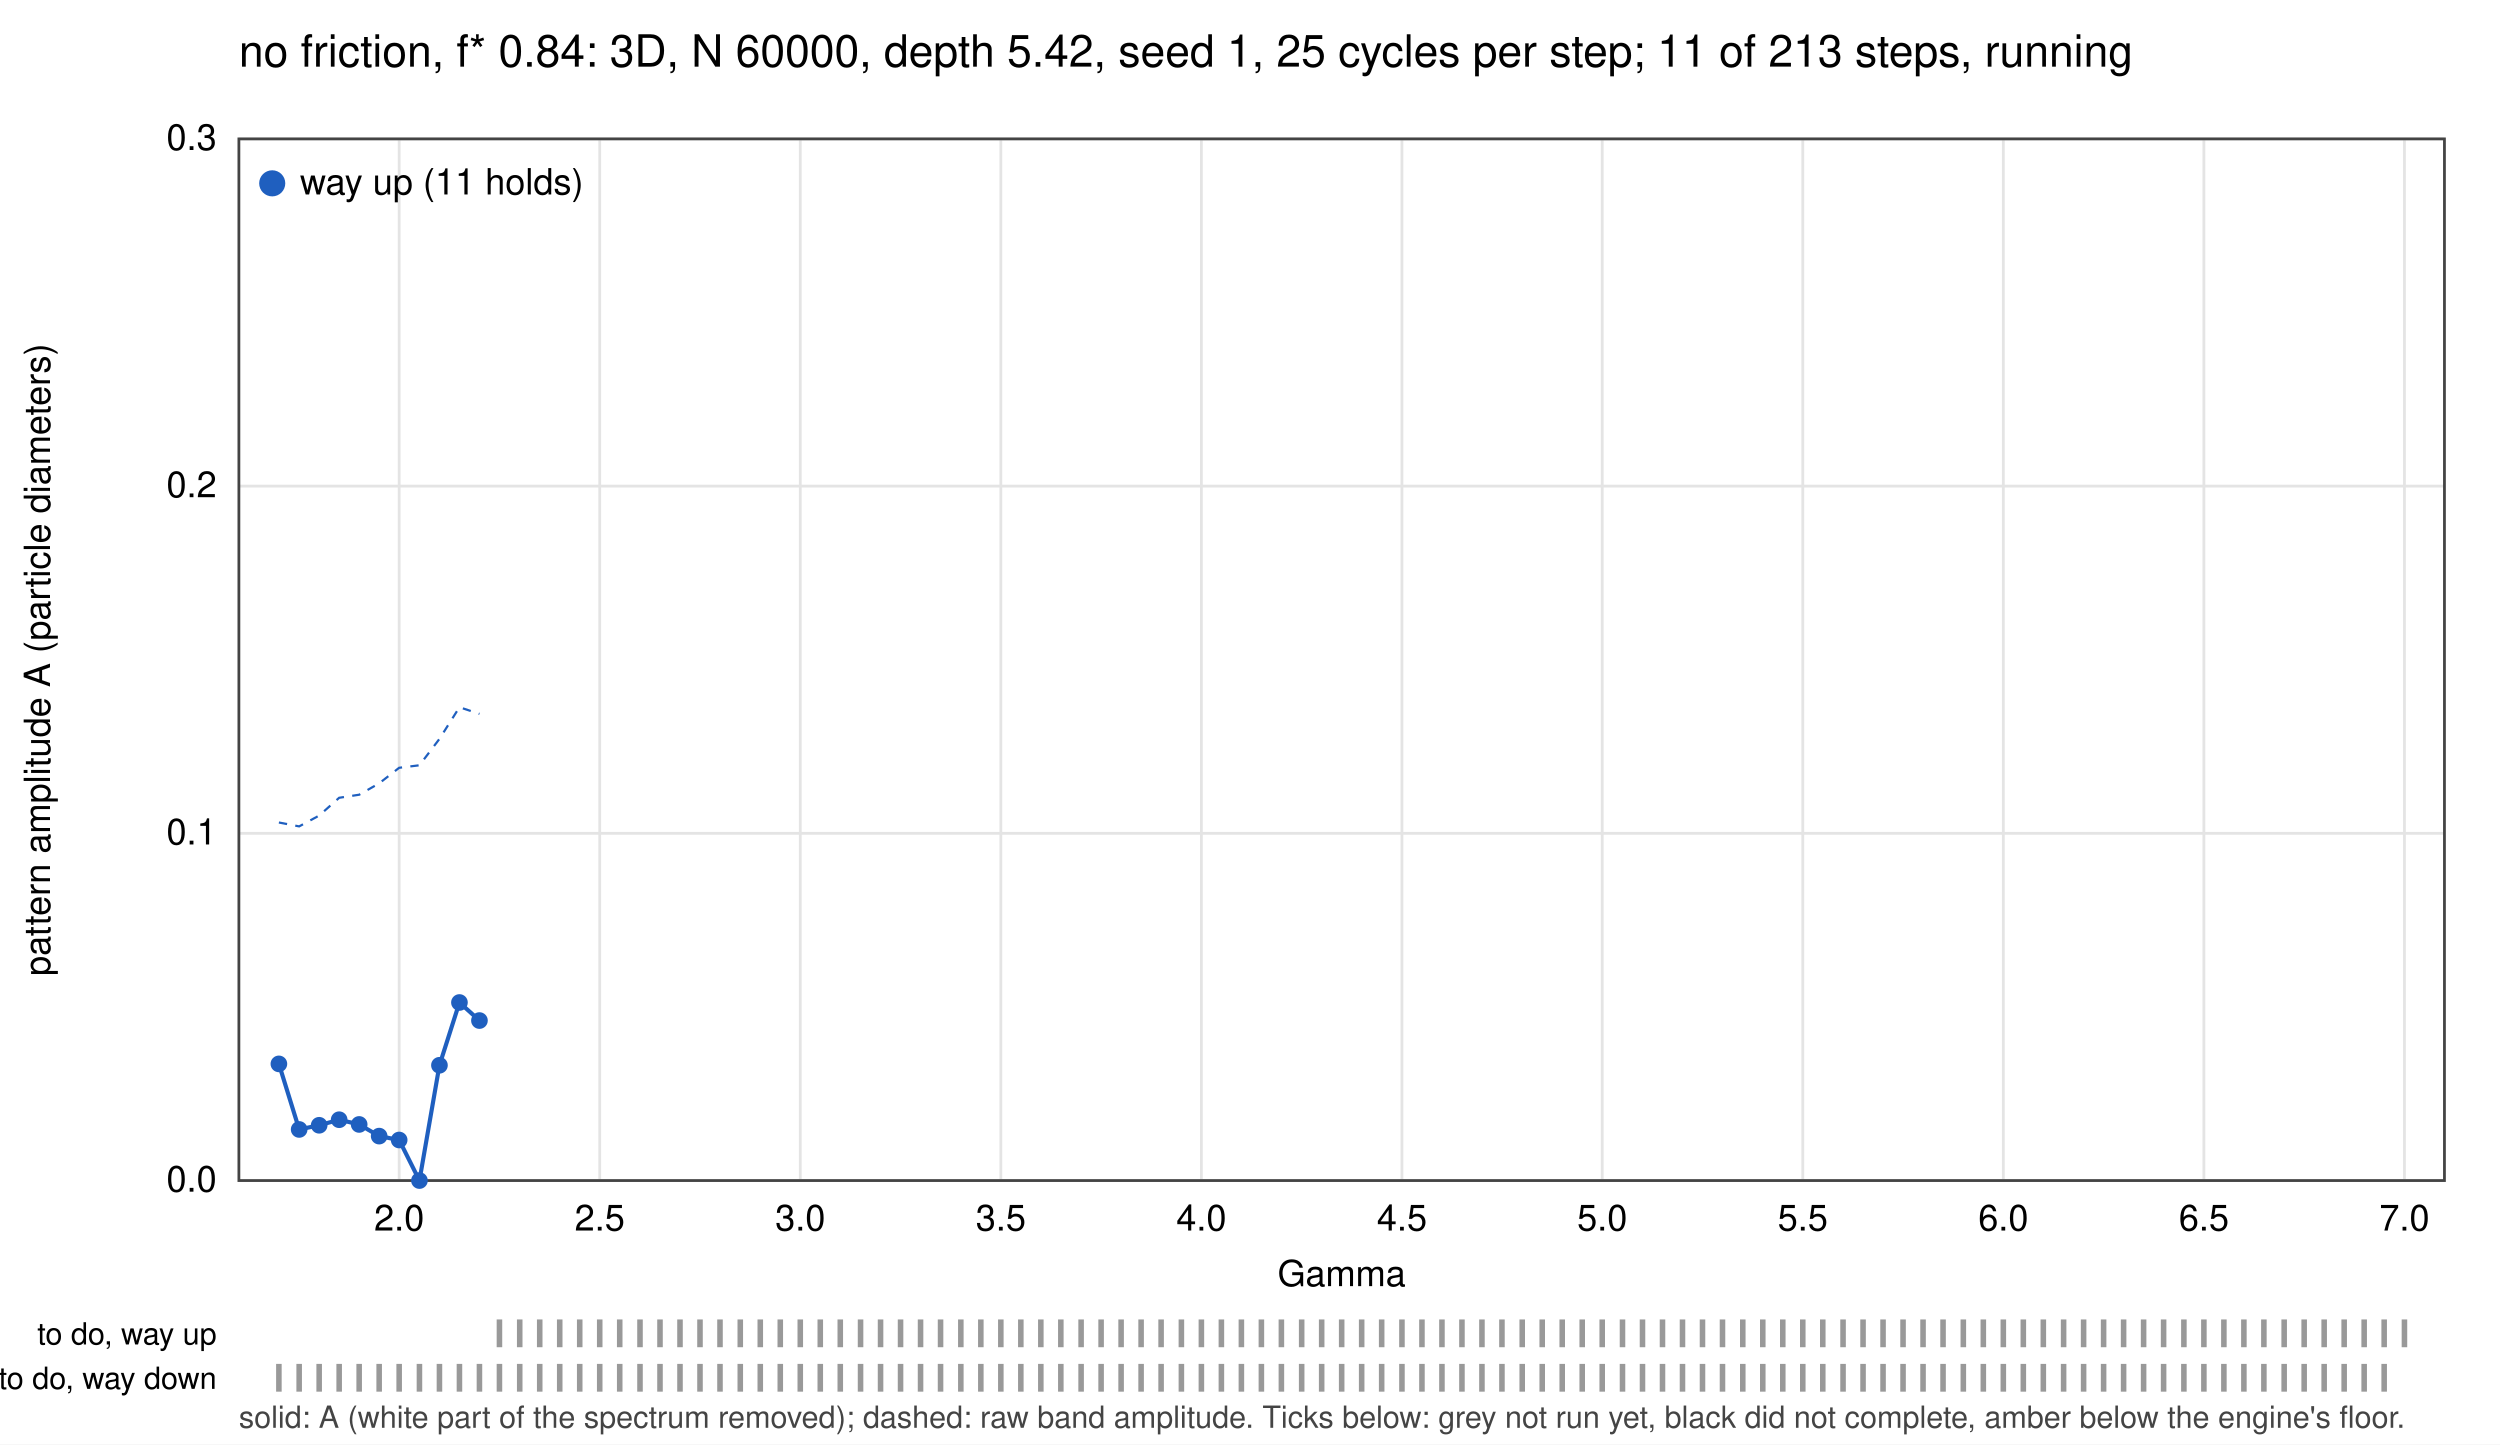
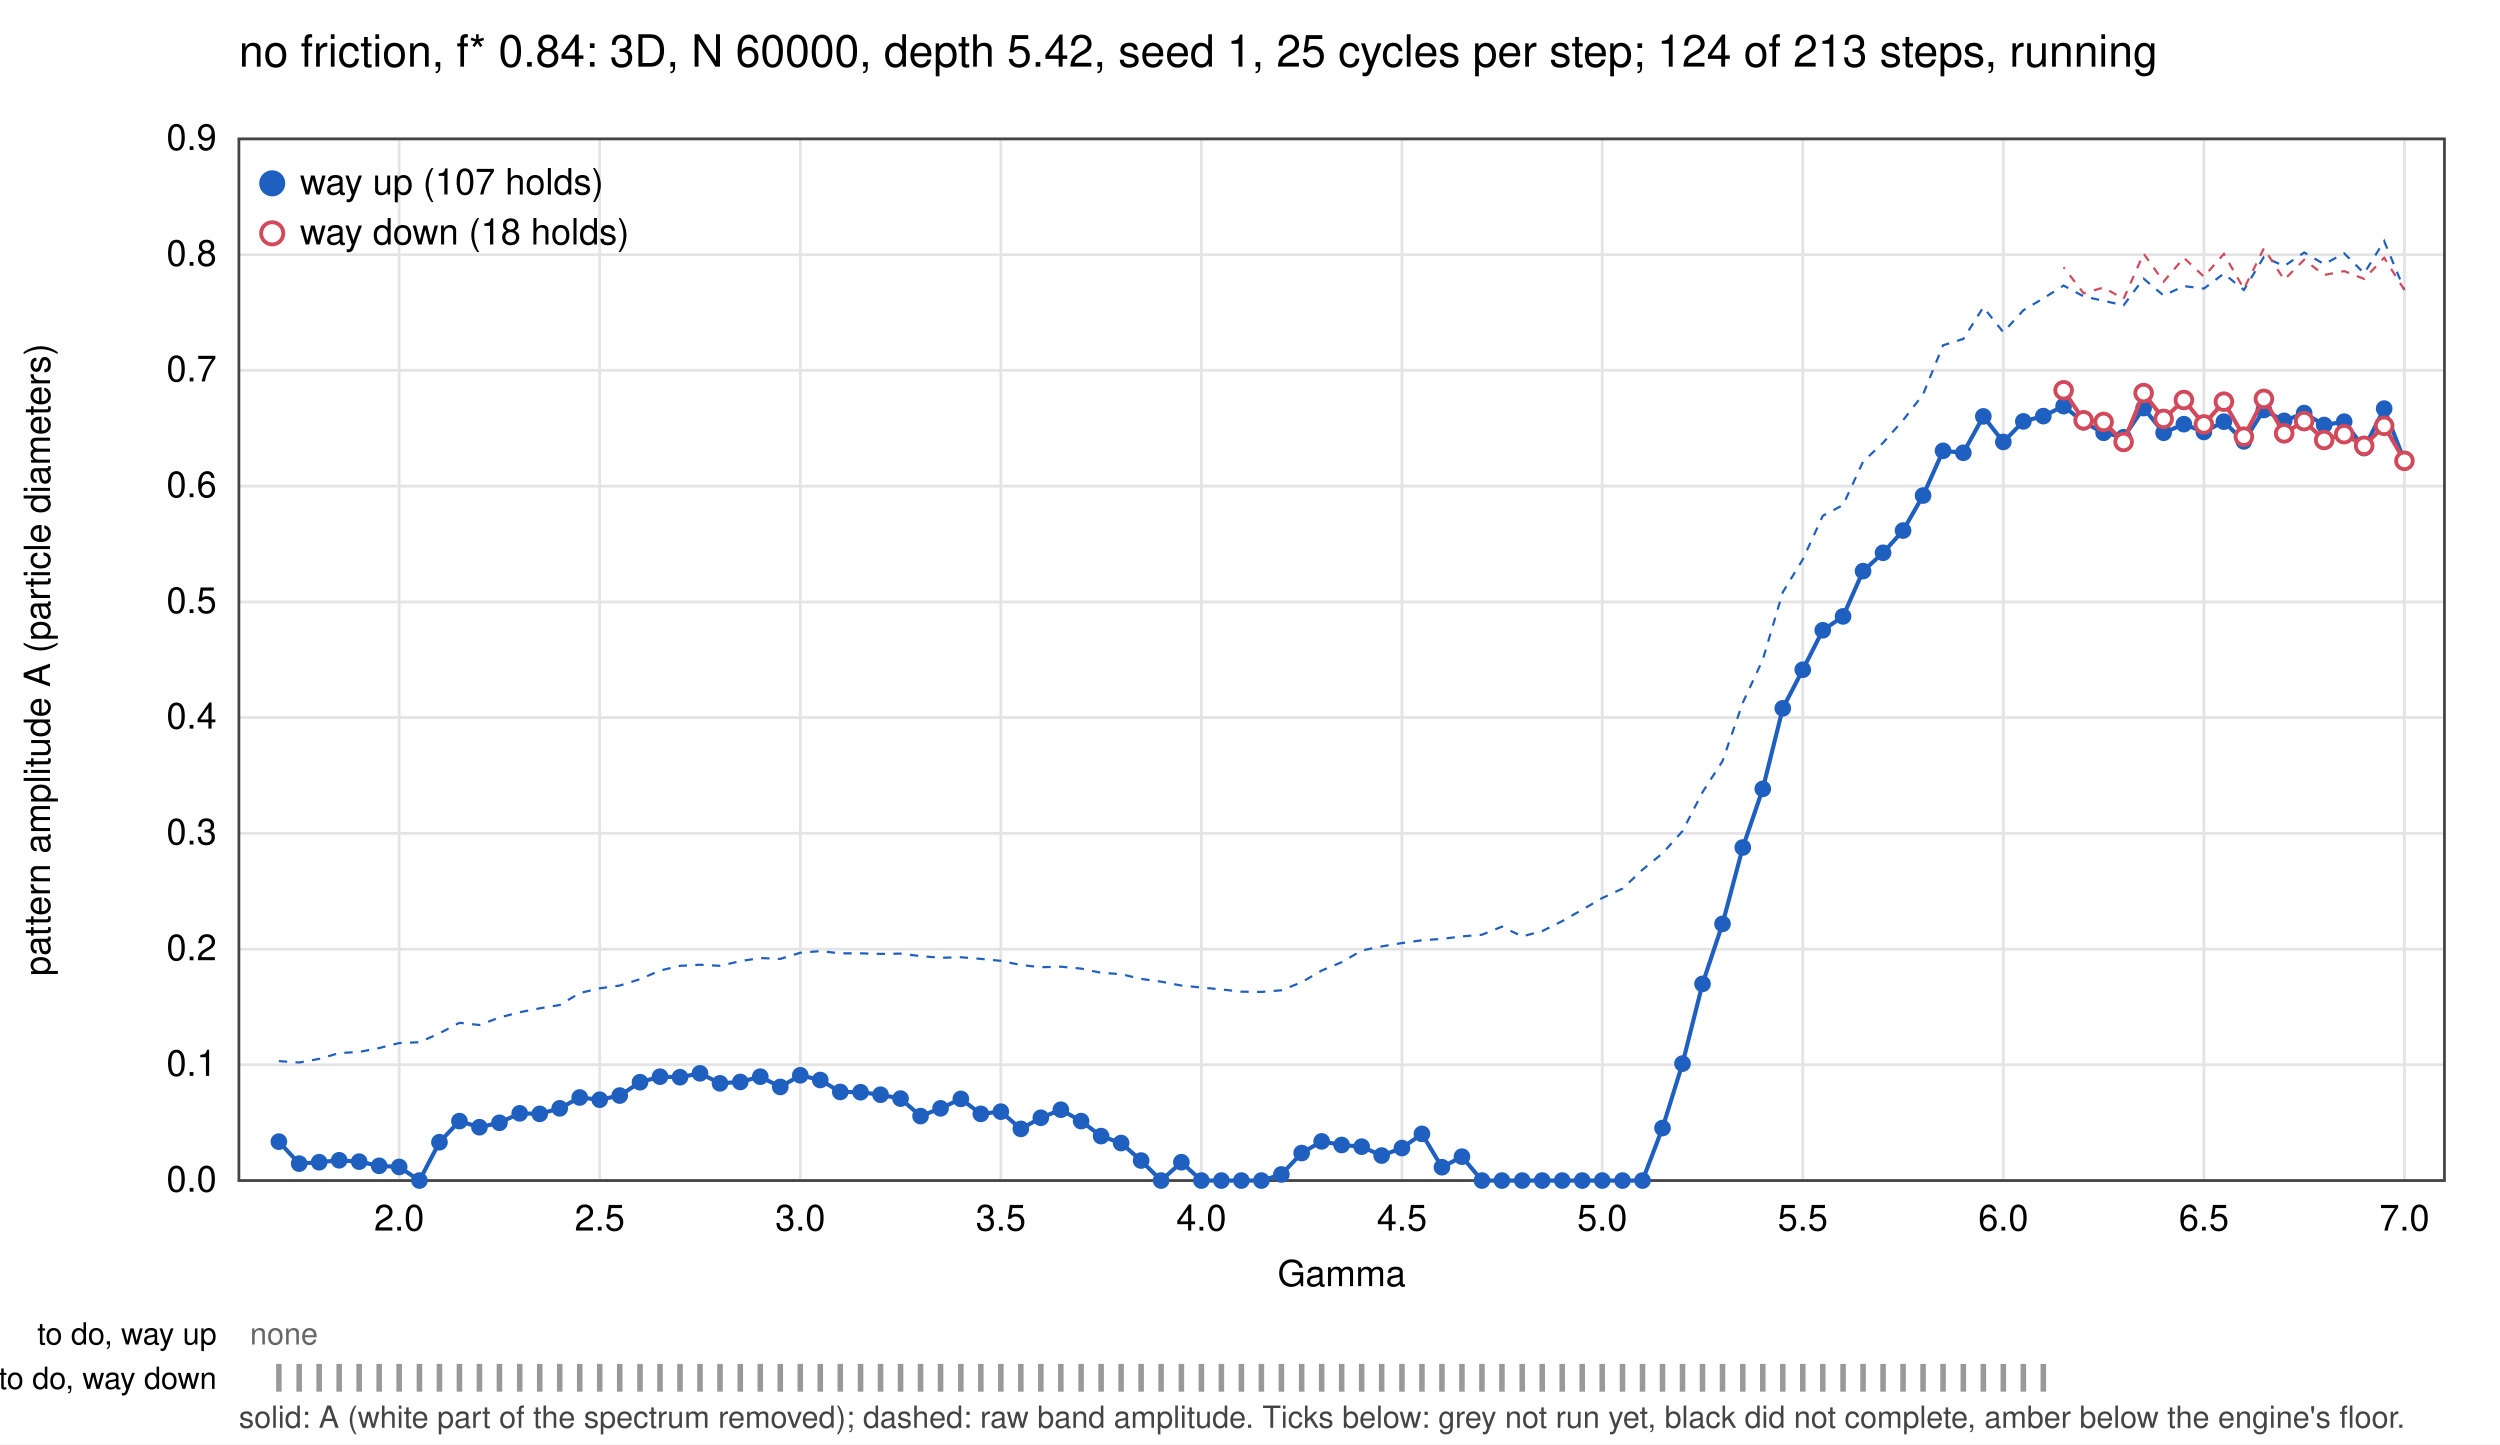
<svg xmlns="http://www.w3.org/2000/svg" width="900" height="520" viewBox="0 0 900 520" font-family="Helvetica, Arial, sans-serif" font-size="13">
  <rect width="900" height="520" fill="white" />
-   <text x="86" y="24" font-size="16">no friction, f* 0.84: 3D, N 60000, depth 5.42, seed 1, 25 cycles per step; 11 of 213 steps, running</text>
+   <text x="86" y="24" font-size="16">no friction, f* 0.84: 3D, N 60000, depth 5.42, seed 1, 25 cycles per step; 124 of 213 steps, running</text>
  <line x1="86" x2="880" y1="425.0" y2="425.0" stroke="#e4e4e4" />
  <text x="78" y="429.0" text-anchor="end">0.0</text>
+   <line x1="86" x2="880" y1="383.3" y2="383.3" stroke="#e4e4e4" />
+   <text x="78" y="387.3" text-anchor="end">0.1</text>
+   <line x1="86" x2="880" y1="341.7" y2="341.7" stroke="#e4e4e4" />
+   <text x="78" y="345.7" text-anchor="end">0.2</text>
  <line x1="86" x2="880" y1="300.0" y2="300.0" stroke="#e4e4e4" />
-   <text x="78" y="304.0" text-anchor="end">0.1</text>
+   <text x="78" y="304.0" text-anchor="end">0.3</text>
+   <line x1="86" x2="880" y1="258.3" y2="258.3" stroke="#e4e4e4" />
+   <text x="78" y="262.3" text-anchor="end">0.4</text>
+   <line x1="86" x2="880" y1="216.7" y2="216.7" stroke="#e4e4e4" />
+   <text x="78" y="220.7" text-anchor="end">0.5</text>
  <line x1="86" x2="880" y1="175.0" y2="175.0" stroke="#e4e4e4" />
-   <text x="78" y="179.0" text-anchor="end">0.2</text>
+   <text x="78" y="179.0" text-anchor="end">0.6</text>
+   <line x1="86" x2="880" y1="133.3" y2="133.3" stroke="#e4e4e4" />
+   <text x="78" y="137.3" text-anchor="end">0.7</text>
+   <line x1="86" x2="880" y1="91.7" y2="91.7" stroke="#e4e4e4" />
+   <text x="78" y="95.7" text-anchor="end">0.8</text>
  <line x1="86" x2="880" y1="50.0" y2="50.0" stroke="#e4e4e4" />
-   <text x="78" y="54.0" text-anchor="end">0.3</text>
+   <text x="78" y="54.0" text-anchor="end">0.9</text>
  <line x1="143.7" x2="143.7" y1="50" y2="425" stroke="#e4e4e4" />
  <text x="143.7" y="443" text-anchor="middle">2.0</text>
  <line x1="215.9" x2="215.9" y1="50" y2="425" stroke="#e4e4e4" />
  <text x="215.9" y="443" text-anchor="middle">2.5</text>
  <line x1="288.1" x2="288.1" y1="50" y2="425" stroke="#e4e4e4" />
  <text x="288.1" y="443" text-anchor="middle">3.0</text>
  <line x1="360.3" x2="360.3" y1="50" y2="425" stroke="#e4e4e4" />
  <text x="360.3" y="443" text-anchor="middle">3.5</text>
  <line x1="432.5" x2="432.5" y1="50" y2="425" stroke="#e4e4e4" />
  <text x="432.5" y="443" text-anchor="middle">4.0</text>
  <line x1="504.7" x2="504.7" y1="50" y2="425" stroke="#e4e4e4" />
  <text x="504.7" y="443" text-anchor="middle">4.5</text>
  <line x1="576.8" x2="576.8" y1="50" y2="425" stroke="#e4e4e4" />
  <text x="576.8" y="443" text-anchor="middle">5.0</text>
  <line x1="649.0" x2="649.0" y1="50" y2="425" stroke="#e4e4e4" />
  <text x="649.0" y="443" text-anchor="middle">5.5</text>
  <line x1="721.2" x2="721.2" y1="50" y2="425" stroke="#e4e4e4" />
  <text x="721.2" y="443" text-anchor="middle">6.0</text>
  <line x1="793.4" x2="793.4" y1="50" y2="425" stroke="#e4e4e4" />
  <text x="793.4" y="443" text-anchor="middle">6.5</text>
  <line x1="865.6" x2="865.6" y1="50" y2="425" stroke="#e4e4e4" />
  <text x="865.6" y="443" text-anchor="middle">7.0</text>
  <rect x="86" y="50" width="794" height="375" fill="none" stroke="#444" />
  <text x="483.0" y="463" text-anchor="middle">Gamma</text>
  <text transform="translate(18 237.5) rotate(-90)" text-anchor="middle">pattern amplitude A (particle diameters)</text>
-   <polyline fill="none" stroke="#1f5fbf" stroke-width="1.5" points="100.4,383.0 107.7,406.6 114.9,405.1 122.1,403.1 129.3,404.8 136.5,409.0 143.7,410.4 151.0,425.0 158.2,383.5 165.4,360.9 172.6,367.4" />
-   <polyline fill="none" stroke="#1f5fbf" stroke-width="0.8" stroke-dasharray="3 3" points="100.4,296.1 107.7,297.5 114.9,293.6 122.1,287.2 129.3,286.1 136.5,282.0 143.7,276.4 151.0,275.5 158.2,266.0 165.4,254.6 172.6,257.0" />
-   <circle cx="100.4" cy="383.0" r="3" fill="#1f5fbf" />
-   <circle cx="107.7" cy="406.6" r="3" fill="#1f5fbf" />
-   <circle cx="114.9" cy="405.1" r="3" fill="#1f5fbf" />
-   <circle cx="122.1" cy="403.1" r="3" fill="#1f5fbf" />
-   <circle cx="129.3" cy="404.8" r="3" fill="#1f5fbf" />
-   <circle cx="136.5" cy="409.0" r="3" fill="#1f5fbf" />
-   <circle cx="143.7" cy="410.4" r="3" fill="#1f5fbf" />
+   <polyline fill="none" stroke="#1f5fbf" stroke-width="1.5" points="100.4,411.0 107.7,418.9 114.9,418.4 122.1,417.7 129.3,418.2 136.5,419.7 143.7,420.1 151.0,425.0 158.2,411.2 165.4,403.6 172.6,405.8 179.8,404.2 187.1,400.8 194.3,401.0 201.5,399.0 208.7,395.1 215.9,395.9 223.1,394.4 230.4,389.6 237.6,387.6 244.8,387.8 252.0,386.4 259.2,390.0 266.5,389.5 273.7,387.6 280.9,391.3 288.1,387.1 295.3,388.8 302.5,393.1 309.8,393.2 317.0,394.1 324.2,395.5 331.4,401.8 338.6,399.0 345.9,395.6 353.1,401.0 360.3,400.2 367.5,406.4 374.7,402.4 381.9,399.5 389.2,403.6 396.4,409.0 403.6,411.5 410.8,417.8 418.0,425.0 425.3,418.4 432.5,425.0 439.7,425.0 446.9,425.0 454.1,425.0 461.3,422.8 468.6,415.1 475.8,410.9 483.0,412.2 490.2,412.8 497.4,416.0 504.7,413.3 511.9,408.2 519.1,420.2 526.3,416.4 533.5,425.0 540.7,425.0 548.0,425.0 555.2,425.0 562.4,425.0 569.6,425.0 576.8,425.0 584.1,425.0 591.3,425.0 598.5,406.1 605.7,382.9 612.9,354.2 620.1,332.6 627.4,305.1 634.6,284.0 641.8,255.0 649.0,241.1 656.2,226.9 663.5,221.9 670.7,205.6 677.9,199.0 685.1,191.0 692.3,178.4 699.5,162.3 706.8,163.0 714.0,149.9 721.2,159.1 728.4,151.7 735.6,149.8 742.9,146.2 750.1,152.0 757.3,155.8 764.5,157.4 771.7,146.9 778.9,155.8 786.2,152.7 793.4,155.5 800.6,151.8 807.8,158.9 815.0,147.6 822.3,151.5 829.5,148.7 836.7,153.0 843.9,151.8 851.1,161.3 858.3,147.1 865.6,165.9" />
+   <polyline fill="none" stroke="#1f5fbf" stroke-width="0.8" stroke-dasharray="3 3" points="100.4,382.0 107.7,382.5 114.9,381.2 122.1,379.1 129.3,378.7 136.5,377.3 143.7,375.5 151.0,375.2 158.2,372.0 165.4,368.2 172.6,369.0 179.8,366.3 187.1,364.4 194.3,363.0 201.5,361.8 208.7,357.5 215.9,355.8 223.1,354.8 230.4,352.5 237.6,349.4 244.8,347.7 252.0,347.3 259.2,347.7 266.5,346.0 273.7,344.9 280.9,345.2 288.1,343.0 295.3,342.4 302.5,343.2 309.8,343.2 317.0,343.4 324.2,343.3 331.4,344.2 338.6,344.8 345.9,344.6 353.1,345.2 360.3,345.9 367.5,347.4 374.7,348.2 381.9,348.0 389.2,348.7 396.4,350.2 403.6,350.7 410.8,352.4 418.0,353.4 425.3,354.8 432.5,355.5 439.7,356.2 446.9,357.0 454.1,357.1 461.3,356.5 468.6,353.6 475.8,349.4 483.0,346.4 490.2,342.2 497.4,340.7 504.7,339.5 511.9,338.5 519.1,338.0 526.3,337.1 533.5,336.5 540.7,333.6 548.0,337.1 555.2,335.2 562.4,331.6 569.6,327.5 576.8,323.3 584.1,319.9 591.3,313.1 598.5,307.2 605.7,299.2 612.9,285.2 620.1,274.0 627.4,253.0 634.6,237.5 641.8,213.2 649.0,201.4 656.2,185.7 663.5,181.8 670.7,166.2 677.9,159.4 685.1,151.3 692.3,142.0 699.5,124.3 706.8,122.0 714.0,110.6 721.2,119.6 728.4,111.7 735.6,107.4 742.9,102.8 750.1,106.7 757.3,108.3 764.5,109.9 771.7,100.3 778.9,106.4 786.2,103.0 793.4,103.9 800.6,98.5 807.8,104.4 815.0,92.5 822.3,95.8 829.5,90.9 836.7,95.1 843.9,91.2 851.1,98.4 858.3,86.8 865.6,104.4" />
+   <circle cx="100.4" cy="411.0" r="3" fill="#1f5fbf" />
+   <circle cx="107.7" cy="418.9" r="3" fill="#1f5fbf" />
+   <circle cx="114.9" cy="418.4" r="3" fill="#1f5fbf" />
+   <circle cx="122.1" cy="417.7" r="3" fill="#1f5fbf" />
+   <circle cx="129.3" cy="418.2" r="3" fill="#1f5fbf" />
+   <circle cx="136.5" cy="419.7" r="3" fill="#1f5fbf" />
+   <circle cx="143.7" cy="420.1" r="3" fill="#1f5fbf" />
  <circle cx="151.0" cy="425.0" r="3" fill="#1f5fbf" />
-   <circle cx="158.2" cy="383.5" r="3" fill="#1f5fbf" />
-   <circle cx="165.4" cy="360.9" r="3" fill="#1f5fbf" />
-   <circle cx="172.6" cy="367.4" r="3" fill="#1f5fbf" />
+   <circle cx="158.2" cy="411.2" r="3" fill="#1f5fbf" />
+   <circle cx="165.4" cy="403.6" r="3" fill="#1f5fbf" />
+   <circle cx="172.6" cy="405.8" r="3" fill="#1f5fbf" />
+   <circle cx="179.8" cy="404.2" r="3" fill="#1f5fbf" />
+   <circle cx="187.1" cy="400.8" r="3" fill="#1f5fbf" />
+   <circle cx="194.3" cy="401.0" r="3" fill="#1f5fbf" />
+   <circle cx="201.5" cy="399.0" r="3" fill="#1f5fbf" />
+   <circle cx="208.7" cy="395.1" r="3" fill="#1f5fbf" />
+   <circle cx="215.9" cy="395.9" r="3" fill="#1f5fbf" />
+   <circle cx="223.1" cy="394.4" r="3" fill="#1f5fbf" />
+   <circle cx="230.4" cy="389.6" r="3" fill="#1f5fbf" />
+   <circle cx="237.6" cy="387.6" r="3" fill="#1f5fbf" />
+   <circle cx="244.8" cy="387.8" r="3" fill="#1f5fbf" />
+   <circle cx="252.0" cy="386.4" r="3" fill="#1f5fbf" />
+   <circle cx="259.2" cy="390.0" r="3" fill="#1f5fbf" />
+   <circle cx="266.5" cy="389.5" r="3" fill="#1f5fbf" />
+   <circle cx="273.7" cy="387.6" r="3" fill="#1f5fbf" />
+   <circle cx="280.9" cy="391.3" r="3" fill="#1f5fbf" />
+   <circle cx="288.1" cy="387.1" r="3" fill="#1f5fbf" />
+   <circle cx="295.3" cy="388.8" r="3" fill="#1f5fbf" />
+   <circle cx="302.5" cy="393.1" r="3" fill="#1f5fbf" />
+   <circle cx="309.8" cy="393.2" r="3" fill="#1f5fbf" />
+   <circle cx="317.0" cy="394.1" r="3" fill="#1f5fbf" />
+   <circle cx="324.2" cy="395.5" r="3" fill="#1f5fbf" />
+   <circle cx="331.4" cy="401.8" r="3" fill="#1f5fbf" />
+   <circle cx="338.6" cy="399.0" r="3" fill="#1f5fbf" />
+   <circle cx="345.9" cy="395.6" r="3" fill="#1f5fbf" />
+   <circle cx="353.1" cy="401.0" r="3" fill="#1f5fbf" />
+   <circle cx="360.3" cy="400.2" r="3" fill="#1f5fbf" />
+   <circle cx="367.5" cy="406.4" r="3" fill="#1f5fbf" />
+   <circle cx="374.7" cy="402.4" r="3" fill="#1f5fbf" />
+   <circle cx="381.9" cy="399.5" r="3" fill="#1f5fbf" />
+   <circle cx="389.2" cy="403.6" r="3" fill="#1f5fbf" />
+   <circle cx="396.4" cy="409.0" r="3" fill="#1f5fbf" />
+   <circle cx="403.6" cy="411.5" r="3" fill="#1f5fbf" />
+   <circle cx="410.8" cy="417.8" r="3" fill="#1f5fbf" />
+   <circle cx="418.0" cy="425.0" r="3" fill="#1f5fbf" />
+   <circle cx="425.3" cy="418.4" r="3" fill="#1f5fbf" />
+   <circle cx="432.5" cy="425.0" r="3" fill="#1f5fbf" />
+   <circle cx="439.7" cy="425.0" r="3" fill="#1f5fbf" />
+   <circle cx="446.9" cy="425.0" r="3" fill="#1f5fbf" />
+   <circle cx="454.1" cy="425.0" r="3" fill="#1f5fbf" />
+   <circle cx="461.3" cy="422.8" r="3" fill="#1f5fbf" />
+   <circle cx="468.6" cy="415.1" r="3" fill="#1f5fbf" />
+   <circle cx="475.8" cy="410.9" r="3" fill="#1f5fbf" />
+   <circle cx="483.0" cy="412.2" r="3" fill="#1f5fbf" />
+   <circle cx="490.2" cy="412.8" r="3" fill="#1f5fbf" />
+   <circle cx="497.4" cy="416.0" r="3" fill="#1f5fbf" />
+   <circle cx="504.7" cy="413.3" r="3" fill="#1f5fbf" />
+   <circle cx="511.9" cy="408.2" r="3" fill="#1f5fbf" />
+   <circle cx="519.1" cy="420.2" r="3" fill="#1f5fbf" />
+   <circle cx="526.3" cy="416.4" r="3" fill="#1f5fbf" />
+   <circle cx="533.5" cy="425.0" r="3" fill="#1f5fbf" />
+   <circle cx="540.7" cy="425.0" r="3" fill="#1f5fbf" />
+   <circle cx="548.0" cy="425.0" r="3" fill="#1f5fbf" />
+   <circle cx="555.2" cy="425.0" r="3" fill="#1f5fbf" />
+   <circle cx="562.4" cy="425.0" r="3" fill="#1f5fbf" />
+   <circle cx="569.6" cy="425.0" r="3" fill="#1f5fbf" />
+   <circle cx="576.8" cy="425.0" r="3" fill="#1f5fbf" />
+   <circle cx="584.1" cy="425.0" r="3" fill="#1f5fbf" />
+   <circle cx="591.3" cy="425.0" r="3" fill="#1f5fbf" />
+   <circle cx="598.5" cy="406.1" r="3" fill="#1f5fbf" />
+   <circle cx="605.7" cy="382.9" r="3" fill="#1f5fbf" />
+   <circle cx="612.9" cy="354.2" r="3" fill="#1f5fbf" />
+   <circle cx="620.1" cy="332.6" r="3" fill="#1f5fbf" />
+   <circle cx="627.4" cy="305.1" r="3" fill="#1f5fbf" />
+   <circle cx="634.6" cy="284.0" r="3" fill="#1f5fbf" />
+   <circle cx="641.8" cy="255.0" r="3" fill="#1f5fbf" />
+   <circle cx="649.0" cy="241.1" r="3" fill="#1f5fbf" />
+   <circle cx="656.2" cy="226.9" r="3" fill="#1f5fbf" />
+   <circle cx="663.5" cy="221.9" r="3" fill="#1f5fbf" />
+   <circle cx="670.7" cy="205.6" r="3" fill="#1f5fbf" />
+   <circle cx="677.9" cy="199.0" r="3" fill="#1f5fbf" />
+   <circle cx="685.1" cy="191.0" r="3" fill="#1f5fbf" />
+   <circle cx="692.3" cy="178.4" r="3" fill="#1f5fbf" />
+   <circle cx="699.5" cy="162.3" r="3" fill="#1f5fbf" />
+   <circle cx="706.8" cy="163.0" r="3" fill="#1f5fbf" />
+   <circle cx="714.0" cy="149.9" r="3" fill="#1f5fbf" />
+   <circle cx="721.2" cy="159.1" r="3" fill="#1f5fbf" />
+   <circle cx="728.4" cy="151.7" r="3" fill="#1f5fbf" />
+   <circle cx="735.6" cy="149.8" r="3" fill="#1f5fbf" />
+   <circle cx="742.9" cy="146.2" r="3" fill="#1f5fbf" />
+   <circle cx="750.1" cy="152.0" r="3" fill="#1f5fbf" />
+   <circle cx="757.3" cy="155.8" r="3" fill="#1f5fbf" />
+   <circle cx="764.5" cy="157.4" r="3" fill="#1f5fbf" />
+   <circle cx="771.7" cy="146.9" r="3" fill="#1f5fbf" />
+   <circle cx="778.9" cy="155.8" r="3" fill="#1f5fbf" />
+   <circle cx="786.2" cy="152.7" r="3" fill="#1f5fbf" />
+   <circle cx="793.4" cy="155.5" r="3" fill="#1f5fbf" />
+   <circle cx="800.6" cy="151.8" r="3" fill="#1f5fbf" />
+   <circle cx="807.8" cy="158.9" r="3" fill="#1f5fbf" />
+   <circle cx="815.0" cy="147.6" r="3" fill="#1f5fbf" />
+   <circle cx="822.3" cy="151.5" r="3" fill="#1f5fbf" />
+   <circle cx="829.5" cy="148.7" r="3" fill="#1f5fbf" />
+   <circle cx="836.7" cy="153.0" r="3" fill="#1f5fbf" />
+   <circle cx="843.9" cy="151.8" r="3" fill="#1f5fbf" />
+   <circle cx="851.1" cy="161.3" r="3" fill="#1f5fbf" />
+   <circle cx="858.3" cy="147.1" r="3" fill="#1f5fbf" />
+   <circle cx="865.6" cy="165.9" r="3" fill="#1f5fbf" />
  <circle cx="98" cy="66" r="4" fill="#1f5fbf" stroke="#1f5fbf" stroke-width="1.4" />
-   <text x="108" y="70">way up (11 holds)</text>
-   <line x1="179.8" x2="179.8" y1="475" y2="485" stroke="#999" stroke-width="2" />
-   <line x1="187.1" x2="187.1" y1="475" y2="485" stroke="#999" stroke-width="2" />
-   <line x1="194.3" x2="194.3" y1="475" y2="485" stroke="#999" stroke-width="2" />
-   <line x1="201.5" x2="201.5" y1="475" y2="485" stroke="#999" stroke-width="2" />
-   <line x1="208.7" x2="208.7" y1="475" y2="485" stroke="#999" stroke-width="2" />
-   <line x1="215.9" x2="215.9" y1="475" y2="485" stroke="#999" stroke-width="2" />
-   <line x1="223.1" x2="223.1" y1="475" y2="485" stroke="#999" stroke-width="2" />
-   <line x1="230.4" x2="230.4" y1="475" y2="485" stroke="#999" stroke-width="2" />
-   <line x1="237.6" x2="237.6" y1="475" y2="485" stroke="#999" stroke-width="2" />
-   <line x1="244.8" x2="244.8" y1="475" y2="485" stroke="#999" stroke-width="2" />
-   <line x1="252.0" x2="252.0" y1="475" y2="485" stroke="#999" stroke-width="2" />
-   <line x1="259.2" x2="259.2" y1="475" y2="485" stroke="#999" stroke-width="2" />
-   <line x1="266.5" x2="266.5" y1="475" y2="485" stroke="#999" stroke-width="2" />
-   <line x1="273.7" x2="273.7" y1="475" y2="485" stroke="#999" stroke-width="2" />
-   <line x1="280.9" x2="280.9" y1="475" y2="485" stroke="#999" stroke-width="2" />
-   <line x1="288.1" x2="288.1" y1="475" y2="485" stroke="#999" stroke-width="2" />
-   <line x1="295.3" x2="295.3" y1="475" y2="485" stroke="#999" stroke-width="2" />
-   <line x1="302.5" x2="302.5" y1="475" y2="485" stroke="#999" stroke-width="2" />
-   <line x1="309.8" x2="309.8" y1="475" y2="485" stroke="#999" stroke-width="2" />
-   <line x1="317.0" x2="317.0" y1="475" y2="485" stroke="#999" stroke-width="2" />
-   <line x1="324.2" x2="324.2" y1="475" y2="485" stroke="#999" stroke-width="2" />
-   <line x1="331.4" x2="331.4" y1="475" y2="485" stroke="#999" stroke-width="2" />
-   <line x1="338.6" x2="338.6" y1="475" y2="485" stroke="#999" stroke-width="2" />
-   <line x1="345.9" x2="345.9" y1="475" y2="485" stroke="#999" stroke-width="2" />
-   <line x1="353.1" x2="353.1" y1="475" y2="485" stroke="#999" stroke-width="2" />
-   <line x1="360.3" x2="360.3" y1="475" y2="485" stroke="#999" stroke-width="2" />
-   <line x1="367.5" x2="367.5" y1="475" y2="485" stroke="#999" stroke-width="2" />
-   <line x1="374.7" x2="374.7" y1="475" y2="485" stroke="#999" stroke-width="2" />
-   <line x1="381.9" x2="381.9" y1="475" y2="485" stroke="#999" stroke-width="2" />
-   <line x1="389.2" x2="389.2" y1="475" y2="485" stroke="#999" stroke-width="2" />
-   <line x1="396.4" x2="396.4" y1="475" y2="485" stroke="#999" stroke-width="2" />
-   <line x1="403.6" x2="403.6" y1="475" y2="485" stroke="#999" stroke-width="2" />
-   <line x1="410.8" x2="410.8" y1="475" y2="485" stroke="#999" stroke-width="2" />
-   <line x1="418.0" x2="418.0" y1="475" y2="485" stroke="#999" stroke-width="2" />
-   <line x1="425.3" x2="425.3" y1="475" y2="485" stroke="#999" stroke-width="2" />
-   <line x1="432.5" x2="432.5" y1="475" y2="485" stroke="#999" stroke-width="2" />
-   <line x1="439.7" x2="439.7" y1="475" y2="485" stroke="#999" stroke-width="2" />
-   <line x1="446.9" x2="446.9" y1="475" y2="485" stroke="#999" stroke-width="2" />
-   <line x1="454.1" x2="454.1" y1="475" y2="485" stroke="#999" stroke-width="2" />
-   <line x1="461.3" x2="461.3" y1="475" y2="485" stroke="#999" stroke-width="2" />
-   <line x1="468.6" x2="468.6" y1="475" y2="485" stroke="#999" stroke-width="2" />
-   <line x1="475.8" x2="475.8" y1="475" y2="485" stroke="#999" stroke-width="2" />
-   <line x1="483.0" x2="483.0" y1="475" y2="485" stroke="#999" stroke-width="2" />
-   <line x1="490.2" x2="490.2" y1="475" y2="485" stroke="#999" stroke-width="2" />
-   <line x1="497.4" x2="497.4" y1="475" y2="485" stroke="#999" stroke-width="2" />
-   <line x1="504.7" x2="504.7" y1="475" y2="485" stroke="#999" stroke-width="2" />
-   <line x1="511.9" x2="511.9" y1="475" y2="485" stroke="#999" stroke-width="2" />
-   <line x1="519.1" x2="519.1" y1="475" y2="485" stroke="#999" stroke-width="2" />
-   <line x1="526.3" x2="526.3" y1="475" y2="485" stroke="#999" stroke-width="2" />
-   <line x1="533.5" x2="533.5" y1="475" y2="485" stroke="#999" stroke-width="2" />
-   <line x1="540.7" x2="540.7" y1="475" y2="485" stroke="#999" stroke-width="2" />
-   <line x1="548.0" x2="548.0" y1="475" y2="485" stroke="#999" stroke-width="2" />
-   <line x1="555.2" x2="555.2" y1="475" y2="485" stroke="#999" stroke-width="2" />
-   <line x1="562.4" x2="562.4" y1="475" y2="485" stroke="#999" stroke-width="2" />
-   <line x1="569.6" x2="569.6" y1="475" y2="485" stroke="#999" stroke-width="2" />
-   <line x1="576.8" x2="576.8" y1="475" y2="485" stroke="#999" stroke-width="2" />
-   <line x1="584.1" x2="584.1" y1="475" y2="485" stroke="#999" stroke-width="2" />
-   <line x1="591.3" x2="591.3" y1="475" y2="485" stroke="#999" stroke-width="2" />
-   <line x1="598.5" x2="598.5" y1="475" y2="485" stroke="#999" stroke-width="2" />
-   <line x1="605.7" x2="605.7" y1="475" y2="485" stroke="#999" stroke-width="2" />
-   <line x1="612.9" x2="612.9" y1="475" y2="485" stroke="#999" stroke-width="2" />
-   <line x1="620.1" x2="620.1" y1="475" y2="485" stroke="#999" stroke-width="2" />
-   <line x1="627.4" x2="627.4" y1="475" y2="485" stroke="#999" stroke-width="2" />
-   <line x1="634.6" x2="634.6" y1="475" y2="485" stroke="#999" stroke-width="2" />
-   <line x1="641.8" x2="641.8" y1="475" y2="485" stroke="#999" stroke-width="2" />
-   <line x1="649.0" x2="649.0" y1="475" y2="485" stroke="#999" stroke-width="2" />
-   <line x1="656.2" x2="656.2" y1="475" y2="485" stroke="#999" stroke-width="2" />
-   <line x1="663.5" x2="663.5" y1="475" y2="485" stroke="#999" stroke-width="2" />
-   <line x1="670.7" x2="670.7" y1="475" y2="485" stroke="#999" stroke-width="2" />
-   <line x1="677.9" x2="677.9" y1="475" y2="485" stroke="#999" stroke-width="2" />
-   <line x1="685.1" x2="685.1" y1="475" y2="485" stroke="#999" stroke-width="2" />
-   <line x1="692.3" x2="692.3" y1="475" y2="485" stroke="#999" stroke-width="2" />
-   <line x1="699.5" x2="699.5" y1="475" y2="485" stroke="#999" stroke-width="2" />
-   <line x1="706.8" x2="706.8" y1="475" y2="485" stroke="#999" stroke-width="2" />
-   <line x1="714.0" x2="714.0" y1="475" y2="485" stroke="#999" stroke-width="2" />
-   <line x1="721.2" x2="721.2" y1="475" y2="485" stroke="#999" stroke-width="2" />
-   <line x1="728.4" x2="728.4" y1="475" y2="485" stroke="#999" stroke-width="2" />
-   <line x1="735.6" x2="735.6" y1="475" y2="485" stroke="#999" stroke-width="2" />
-   <line x1="742.9" x2="742.9" y1="475" y2="485" stroke="#999" stroke-width="2" />
-   <line x1="750.1" x2="750.1" y1="475" y2="485" stroke="#999" stroke-width="2" />
-   <line x1="757.3" x2="757.3" y1="475" y2="485" stroke="#999" stroke-width="2" />
-   <line x1="764.5" x2="764.5" y1="475" y2="485" stroke="#999" stroke-width="2" />
-   <line x1="771.7" x2="771.7" y1="475" y2="485" stroke="#999" stroke-width="2" />
-   <line x1="778.9" x2="778.9" y1="475" y2="485" stroke="#999" stroke-width="2" />
-   <line x1="786.2" x2="786.2" y1="475" y2="485" stroke="#999" stroke-width="2" />
-   <line x1="793.4" x2="793.4" y1="475" y2="485" stroke="#999" stroke-width="2" />
-   <line x1="800.6" x2="800.6" y1="475" y2="485" stroke="#999" stroke-width="2" />
-   <line x1="807.8" x2="807.8" y1="475" y2="485" stroke="#999" stroke-width="2" />
-   <line x1="815.0" x2="815.0" y1="475" y2="485" stroke="#999" stroke-width="2" />
-   <line x1="822.3" x2="822.3" y1="475" y2="485" stroke="#999" stroke-width="2" />
-   <line x1="829.5" x2="829.5" y1="475" y2="485" stroke="#999" stroke-width="2" />
-   <line x1="836.7" x2="836.7" y1="475" y2="485" stroke="#999" stroke-width="2" />
-   <line x1="843.9" x2="843.9" y1="475" y2="485" stroke="#999" stroke-width="2" />
-   <line x1="851.1" x2="851.1" y1="475" y2="485" stroke="#999" stroke-width="2" />
-   <line x1="858.3" x2="858.3" y1="475" y2="485" stroke="#999" stroke-width="2" />
-   <line x1="865.6" x2="865.6" y1="475" y2="485" stroke="#999" stroke-width="2" />
-   <line x1="858.3" x2="858.3" y1="491" y2="501" stroke="#999" stroke-width="2" />
-   <line x1="851.1" x2="851.1" y1="491" y2="501" stroke="#999" stroke-width="2" />
-   <line x1="843.9" x2="843.9" y1="491" y2="501" stroke="#999" stroke-width="2" />
-   <line x1="836.7" x2="836.7" y1="491" y2="501" stroke="#999" stroke-width="2" />
-   <line x1="829.5" x2="829.5" y1="491" y2="501" stroke="#999" stroke-width="2" />
-   <line x1="822.3" x2="822.3" y1="491" y2="501" stroke="#999" stroke-width="2" />
-   <line x1="815.0" x2="815.0" y1="491" y2="501" stroke="#999" stroke-width="2" />
-   <line x1="807.8" x2="807.8" y1="491" y2="501" stroke="#999" stroke-width="2" />
-   <line x1="800.6" x2="800.6" y1="491" y2="501" stroke="#999" stroke-width="2" />
-   <line x1="793.4" x2="793.4" y1="491" y2="501" stroke="#999" stroke-width="2" />
-   <line x1="786.2" x2="786.2" y1="491" y2="501" stroke="#999" stroke-width="2" />
-   <line x1="778.9" x2="778.9" y1="491" y2="501" stroke="#999" stroke-width="2" />
-   <line x1="771.7" x2="771.7" y1="491" y2="501" stroke="#999" stroke-width="2" />
-   <line x1="764.5" x2="764.5" y1="491" y2="501" stroke="#999" stroke-width="2" />
-   <line x1="757.3" x2="757.3" y1="491" y2="501" stroke="#999" stroke-width="2" />
-   <line x1="750.1" x2="750.1" y1="491" y2="501" stroke="#999" stroke-width="2" />
-   <line x1="742.9" x2="742.9" y1="491" y2="501" stroke="#999" stroke-width="2" />
+   <text x="108" y="70">way up (107 holds)</text>
+   <polyline fill="none" stroke="#d1495b" stroke-width="1.5" points="865.6,165.9 858.3,153.3 851.1,160.5 843.9,156.3 836.7,158.4 829.5,151.6 822.3,156.0 815.0,143.6 807.8,157.2 800.6,144.6 793.4,152.8 786.2,144.0 778.9,150.8 771.7,141.5 764.5,159.1 757.3,151.9 750.1,151.3 742.9,140.5" />
+   <polyline fill="none" stroke="#d1495b" stroke-width="0.8" stroke-dasharray="3 3" points="865.6,104.4 858.3,92.8 851.1,100.4 843.9,97.6 836.7,99.0 829.5,93.5 822.3,100.7 815.0,89.4 807.8,104.0 800.6,91.4 793.4,99.6 786.2,92.8 778.9,101.4 771.7,91.3 764.5,107.6 757.3,103.5 750.1,105.6 742.9,96.2" />
+   <circle cx="865.6" cy="165.9" r="3" fill="white" stroke="#d1495b" stroke-width="1.4" />
+   <circle cx="858.3" cy="153.3" r="3" fill="white" stroke="#d1495b" stroke-width="1.4" />
+   <circle cx="851.1" cy="160.5" r="3" fill="white" stroke="#d1495b" stroke-width="1.4" />
+   <circle cx="843.9" cy="156.3" r="3" fill="white" stroke="#d1495b" stroke-width="1.4" />
+   <circle cx="836.7" cy="158.4" r="3" fill="white" stroke="#d1495b" stroke-width="1.4" />
+   <circle cx="829.5" cy="151.6" r="3" fill="white" stroke="#d1495b" stroke-width="1.4" />
+   <circle cx="822.3" cy="156.0" r="3" fill="white" stroke="#d1495b" stroke-width="1.4" />
+   <circle cx="815.0" cy="143.6" r="3" fill="white" stroke="#d1495b" stroke-width="1.4" />
+   <circle cx="807.8" cy="157.2" r="3" fill="white" stroke="#d1495b" stroke-width="1.4" />
+   <circle cx="800.6" cy="144.6" r="3" fill="white" stroke="#d1495b" stroke-width="1.4" />
+   <circle cx="793.4" cy="152.8" r="3" fill="white" stroke="#d1495b" stroke-width="1.4" />
+   <circle cx="786.2" cy="144.0" r="3" fill="white" stroke="#d1495b" stroke-width="1.4" />
+   <circle cx="778.9" cy="150.8" r="3" fill="white" stroke="#d1495b" stroke-width="1.4" />
+   <circle cx="771.7" cy="141.5" r="3" fill="white" stroke="#d1495b" stroke-width="1.4" />
+   <circle cx="764.5" cy="159.1" r="3" fill="white" stroke="#d1495b" stroke-width="1.4" />
+   <circle cx="757.3" cy="151.9" r="3" fill="white" stroke="#d1495b" stroke-width="1.4" />
+   <circle cx="750.1" cy="151.3" r="3" fill="white" stroke="#d1495b" stroke-width="1.4" />
+   <circle cx="742.9" cy="140.5" r="3" fill="white" stroke="#d1495b" stroke-width="1.4" />
+   <circle cx="98" cy="84" r="4" fill="white" stroke="#d1495b" stroke-width="1.4" />
+   <text x="108" y="88">way down (18 holds)</text>
  <line x1="735.6" x2="735.6" y1="491" y2="501" stroke="#999" stroke-width="2" />
  <line x1="728.4" x2="728.4" y1="491" y2="501" stroke="#999" stroke-width="2" />
  <line x1="721.2" x2="721.2" y1="491" y2="501" stroke="#999" stroke-width="2" />
  <line x1="714.0" x2="714.0" y1="491" y2="501" stroke="#999" stroke-width="2" />
  <line x1="706.8" x2="706.8" y1="491" y2="501" stroke="#999" stroke-width="2" />
  <line x1="699.5" x2="699.5" y1="491" y2="501" stroke="#999" stroke-width="2" />
  <line x1="692.3" x2="692.3" y1="491" y2="501" stroke="#999" stroke-width="2" />
  <line x1="685.1" x2="685.1" y1="491" y2="501" stroke="#999" stroke-width="2" />
  <line x1="677.9" x2="677.9" y1="491" y2="501" stroke="#999" stroke-width="2" />
  <line x1="670.7" x2="670.7" y1="491" y2="501" stroke="#999" stroke-width="2" />
  <line x1="663.5" x2="663.5" y1="491" y2="501" stroke="#999" stroke-width="2" />
  <line x1="656.2" x2="656.2" y1="491" y2="501" stroke="#999" stroke-width="2" />
  <line x1="649.0" x2="649.0" y1="491" y2="501" stroke="#999" stroke-width="2" />
  <line x1="641.8" x2="641.8" y1="491" y2="501" stroke="#999" stroke-width="2" />
  <line x1="634.6" x2="634.6" y1="491" y2="501" stroke="#999" stroke-width="2" />
  <line x1="627.4" x2="627.4" y1="491" y2="501" stroke="#999" stroke-width="2" />
  <line x1="620.1" x2="620.1" y1="491" y2="501" stroke="#999" stroke-width="2" />
  <line x1="612.9" x2="612.9" y1="491" y2="501" stroke="#999" stroke-width="2" />
  <line x1="605.7" x2="605.7" y1="491" y2="501" stroke="#999" stroke-width="2" />
  <line x1="598.5" x2="598.5" y1="491" y2="501" stroke="#999" stroke-width="2" />
  <line x1="591.3" x2="591.3" y1="491" y2="501" stroke="#999" stroke-width="2" />
  <line x1="584.1" x2="584.1" y1="491" y2="501" stroke="#999" stroke-width="2" />
  <line x1="576.8" x2="576.8" y1="491" y2="501" stroke="#999" stroke-width="2" />
  <line x1="569.6" x2="569.6" y1="491" y2="501" stroke="#999" stroke-width="2" />
  <line x1="562.4" x2="562.4" y1="491" y2="501" stroke="#999" stroke-width="2" />
  <line x1="555.2" x2="555.2" y1="491" y2="501" stroke="#999" stroke-width="2" />
  <line x1="548.0" x2="548.0" y1="491" y2="501" stroke="#999" stroke-width="2" />
  <line x1="540.7" x2="540.7" y1="491" y2="501" stroke="#999" stroke-width="2" />
  <line x1="533.5" x2="533.5" y1="491" y2="501" stroke="#999" stroke-width="2" />
  <line x1="526.3" x2="526.3" y1="491" y2="501" stroke="#999" stroke-width="2" />
  <line x1="519.1" x2="519.1" y1="491" y2="501" stroke="#999" stroke-width="2" />
  <line x1="511.9" x2="511.9" y1="491" y2="501" stroke="#999" stroke-width="2" />
  <line x1="504.7" x2="504.7" y1="491" y2="501" stroke="#999" stroke-width="2" />
  <line x1="497.4" x2="497.4" y1="491" y2="501" stroke="#999" stroke-width="2" />
  <line x1="490.2" x2="490.2" y1="491" y2="501" stroke="#999" stroke-width="2" />
  <line x1="483.0" x2="483.0" y1="491" y2="501" stroke="#999" stroke-width="2" />
  <line x1="475.8" x2="475.8" y1="491" y2="501" stroke="#999" stroke-width="2" />
  <line x1="468.6" x2="468.6" y1="491" y2="501" stroke="#999" stroke-width="2" />
  <line x1="461.3" x2="461.3" y1="491" y2="501" stroke="#999" stroke-width="2" />
  <line x1="454.1" x2="454.1" y1="491" y2="501" stroke="#999" stroke-width="2" />
  <line x1="446.9" x2="446.9" y1="491" y2="501" stroke="#999" stroke-width="2" />
  <line x1="439.7" x2="439.7" y1="491" y2="501" stroke="#999" stroke-width="2" />
  <line x1="432.5" x2="432.5" y1="491" y2="501" stroke="#999" stroke-width="2" />
  <line x1="425.3" x2="425.3" y1="491" y2="501" stroke="#999" stroke-width="2" />
  <line x1="418.0" x2="418.0" y1="491" y2="501" stroke="#999" stroke-width="2" />
  <line x1="410.8" x2="410.8" y1="491" y2="501" stroke="#999" stroke-width="2" />
  <line x1="403.6" x2="403.6" y1="491" y2="501" stroke="#999" stroke-width="2" />
  <line x1="396.4" x2="396.4" y1="491" y2="501" stroke="#999" stroke-width="2" />
  <line x1="389.2" x2="389.2" y1="491" y2="501" stroke="#999" stroke-width="2" />
  <line x1="381.9" x2="381.9" y1="491" y2="501" stroke="#999" stroke-width="2" />
  <line x1="374.7" x2="374.7" y1="491" y2="501" stroke="#999" stroke-width="2" />
  <line x1="367.5" x2="367.5" y1="491" y2="501" stroke="#999" stroke-width="2" />
  <line x1="360.3" x2="360.3" y1="491" y2="501" stroke="#999" stroke-width="2" />
  <line x1="353.1" x2="353.1" y1="491" y2="501" stroke="#999" stroke-width="2" />
  <line x1="345.9" x2="345.9" y1="491" y2="501" stroke="#999" stroke-width="2" />
  <line x1="338.6" x2="338.6" y1="491" y2="501" stroke="#999" stroke-width="2" />
  <line x1="331.4" x2="331.4" y1="491" y2="501" stroke="#999" stroke-width="2" />
  <line x1="324.2" x2="324.2" y1="491" y2="501" stroke="#999" stroke-width="2" />
  <line x1="317.0" x2="317.0" y1="491" y2="501" stroke="#999" stroke-width="2" />
  <line x1="309.8" x2="309.8" y1="491" y2="501" stroke="#999" stroke-width="2" />
  <line x1="302.5" x2="302.5" y1="491" y2="501" stroke="#999" stroke-width="2" />
  <line x1="295.3" x2="295.3" y1="491" y2="501" stroke="#999" stroke-width="2" />
  <line x1="288.1" x2="288.1" y1="491" y2="501" stroke="#999" stroke-width="2" />
  <line x1="280.9" x2="280.9" y1="491" y2="501" stroke="#999" stroke-width="2" />
  <line x1="273.7" x2="273.7" y1="491" y2="501" stroke="#999" stroke-width="2" />
  <line x1="266.5" x2="266.5" y1="491" y2="501" stroke="#999" stroke-width="2" />
  <line x1="259.2" x2="259.2" y1="491" y2="501" stroke="#999" stroke-width="2" />
  <line x1="252.0" x2="252.0" y1="491" y2="501" stroke="#999" stroke-width="2" />
  <line x1="244.8" x2="244.8" y1="491" y2="501" stroke="#999" stroke-width="2" />
  <line x1="237.6" x2="237.6" y1="491" y2="501" stroke="#999" stroke-width="2" />
  <line x1="230.4" x2="230.4" y1="491" y2="501" stroke="#999" stroke-width="2" />
  <line x1="223.1" x2="223.1" y1="491" y2="501" stroke="#999" stroke-width="2" />
  <line x1="215.9" x2="215.9" y1="491" y2="501" stroke="#999" stroke-width="2" />
  <line x1="208.7" x2="208.7" y1="491" y2="501" stroke="#999" stroke-width="2" />
  <line x1="201.5" x2="201.5" y1="491" y2="501" stroke="#999" stroke-width="2" />
  <line x1="194.3" x2="194.3" y1="491" y2="501" stroke="#999" stroke-width="2" />
  <line x1="187.1" x2="187.1" y1="491" y2="501" stroke="#999" stroke-width="2" />
  <line x1="179.8" x2="179.8" y1="491" y2="501" stroke="#999" stroke-width="2" />
  <line x1="172.6" x2="172.6" y1="491" y2="501" stroke="#999" stroke-width="2" />
  <line x1="165.4" x2="165.4" y1="491" y2="501" stroke="#999" stroke-width="2" />
  <line x1="158.2" x2="158.2" y1="491" y2="501" stroke="#999" stroke-width="2" />
  <line x1="151.0" x2="151.0" y1="491" y2="501" stroke="#999" stroke-width="2" />
  <line x1="143.7" x2="143.7" y1="491" y2="501" stroke="#999" stroke-width="2" />
  <line x1="136.5" x2="136.5" y1="491" y2="501" stroke="#999" stroke-width="2" />
  <line x1="129.3" x2="129.3" y1="491" y2="501" stroke="#999" stroke-width="2" />
  <line x1="122.1" x2="122.1" y1="491" y2="501" stroke="#999" stroke-width="2" />
  <line x1="114.9" x2="114.9" y1="491" y2="501" stroke="#999" stroke-width="2" />
  <line x1="107.7" x2="107.7" y1="491" y2="501" stroke="#999" stroke-width="2" />
  <line x1="100.4" x2="100.4" y1="491" y2="501" stroke="#999" stroke-width="2" />
  <text x="78" y="484" text-anchor="end" font-size="11">to do, way up</text>
+   <text x="90" y="484" font-size="11" fill="#666">none</text>
  <text x="78" y="500" text-anchor="end" font-size="11">to do, way down</text>
  <text x="86" y="514" font-size="11" fill="#444">solid: A (white part of the spectrum removed); dashed: raw band amplitude. Ticks below: grey not run yet, black did not complete, amber below the engine's floor. </text>
</svg>
